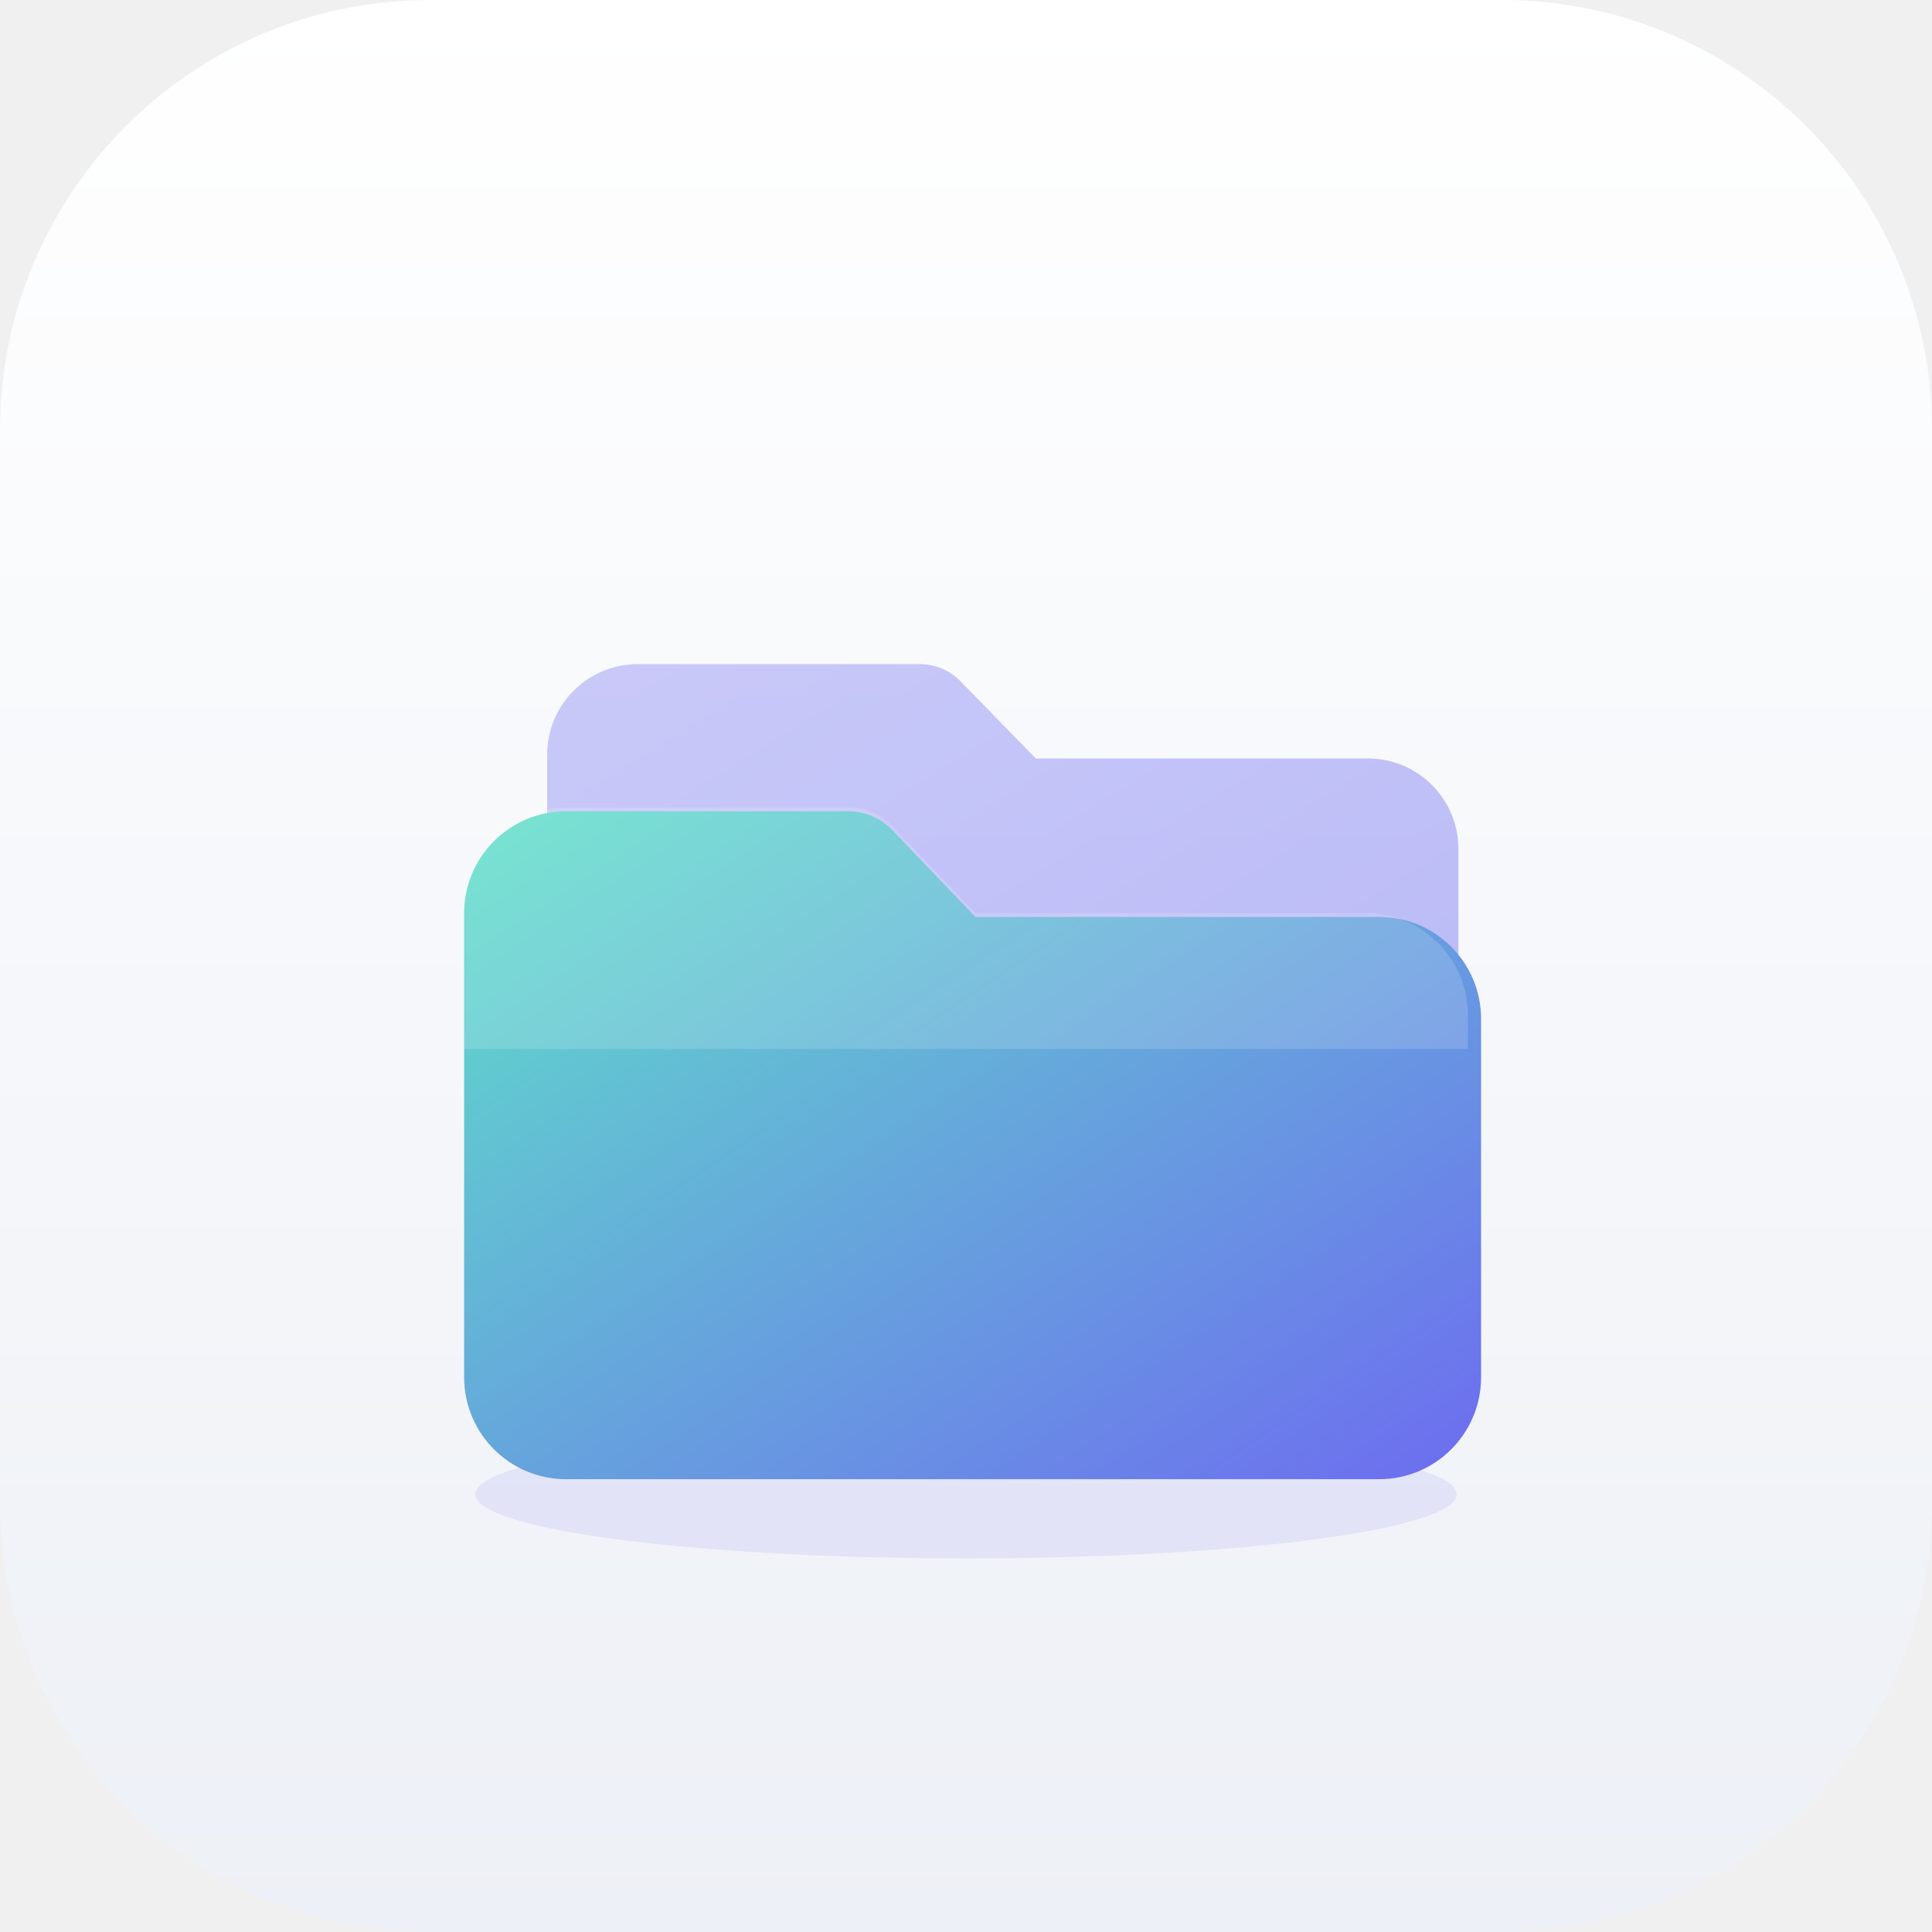
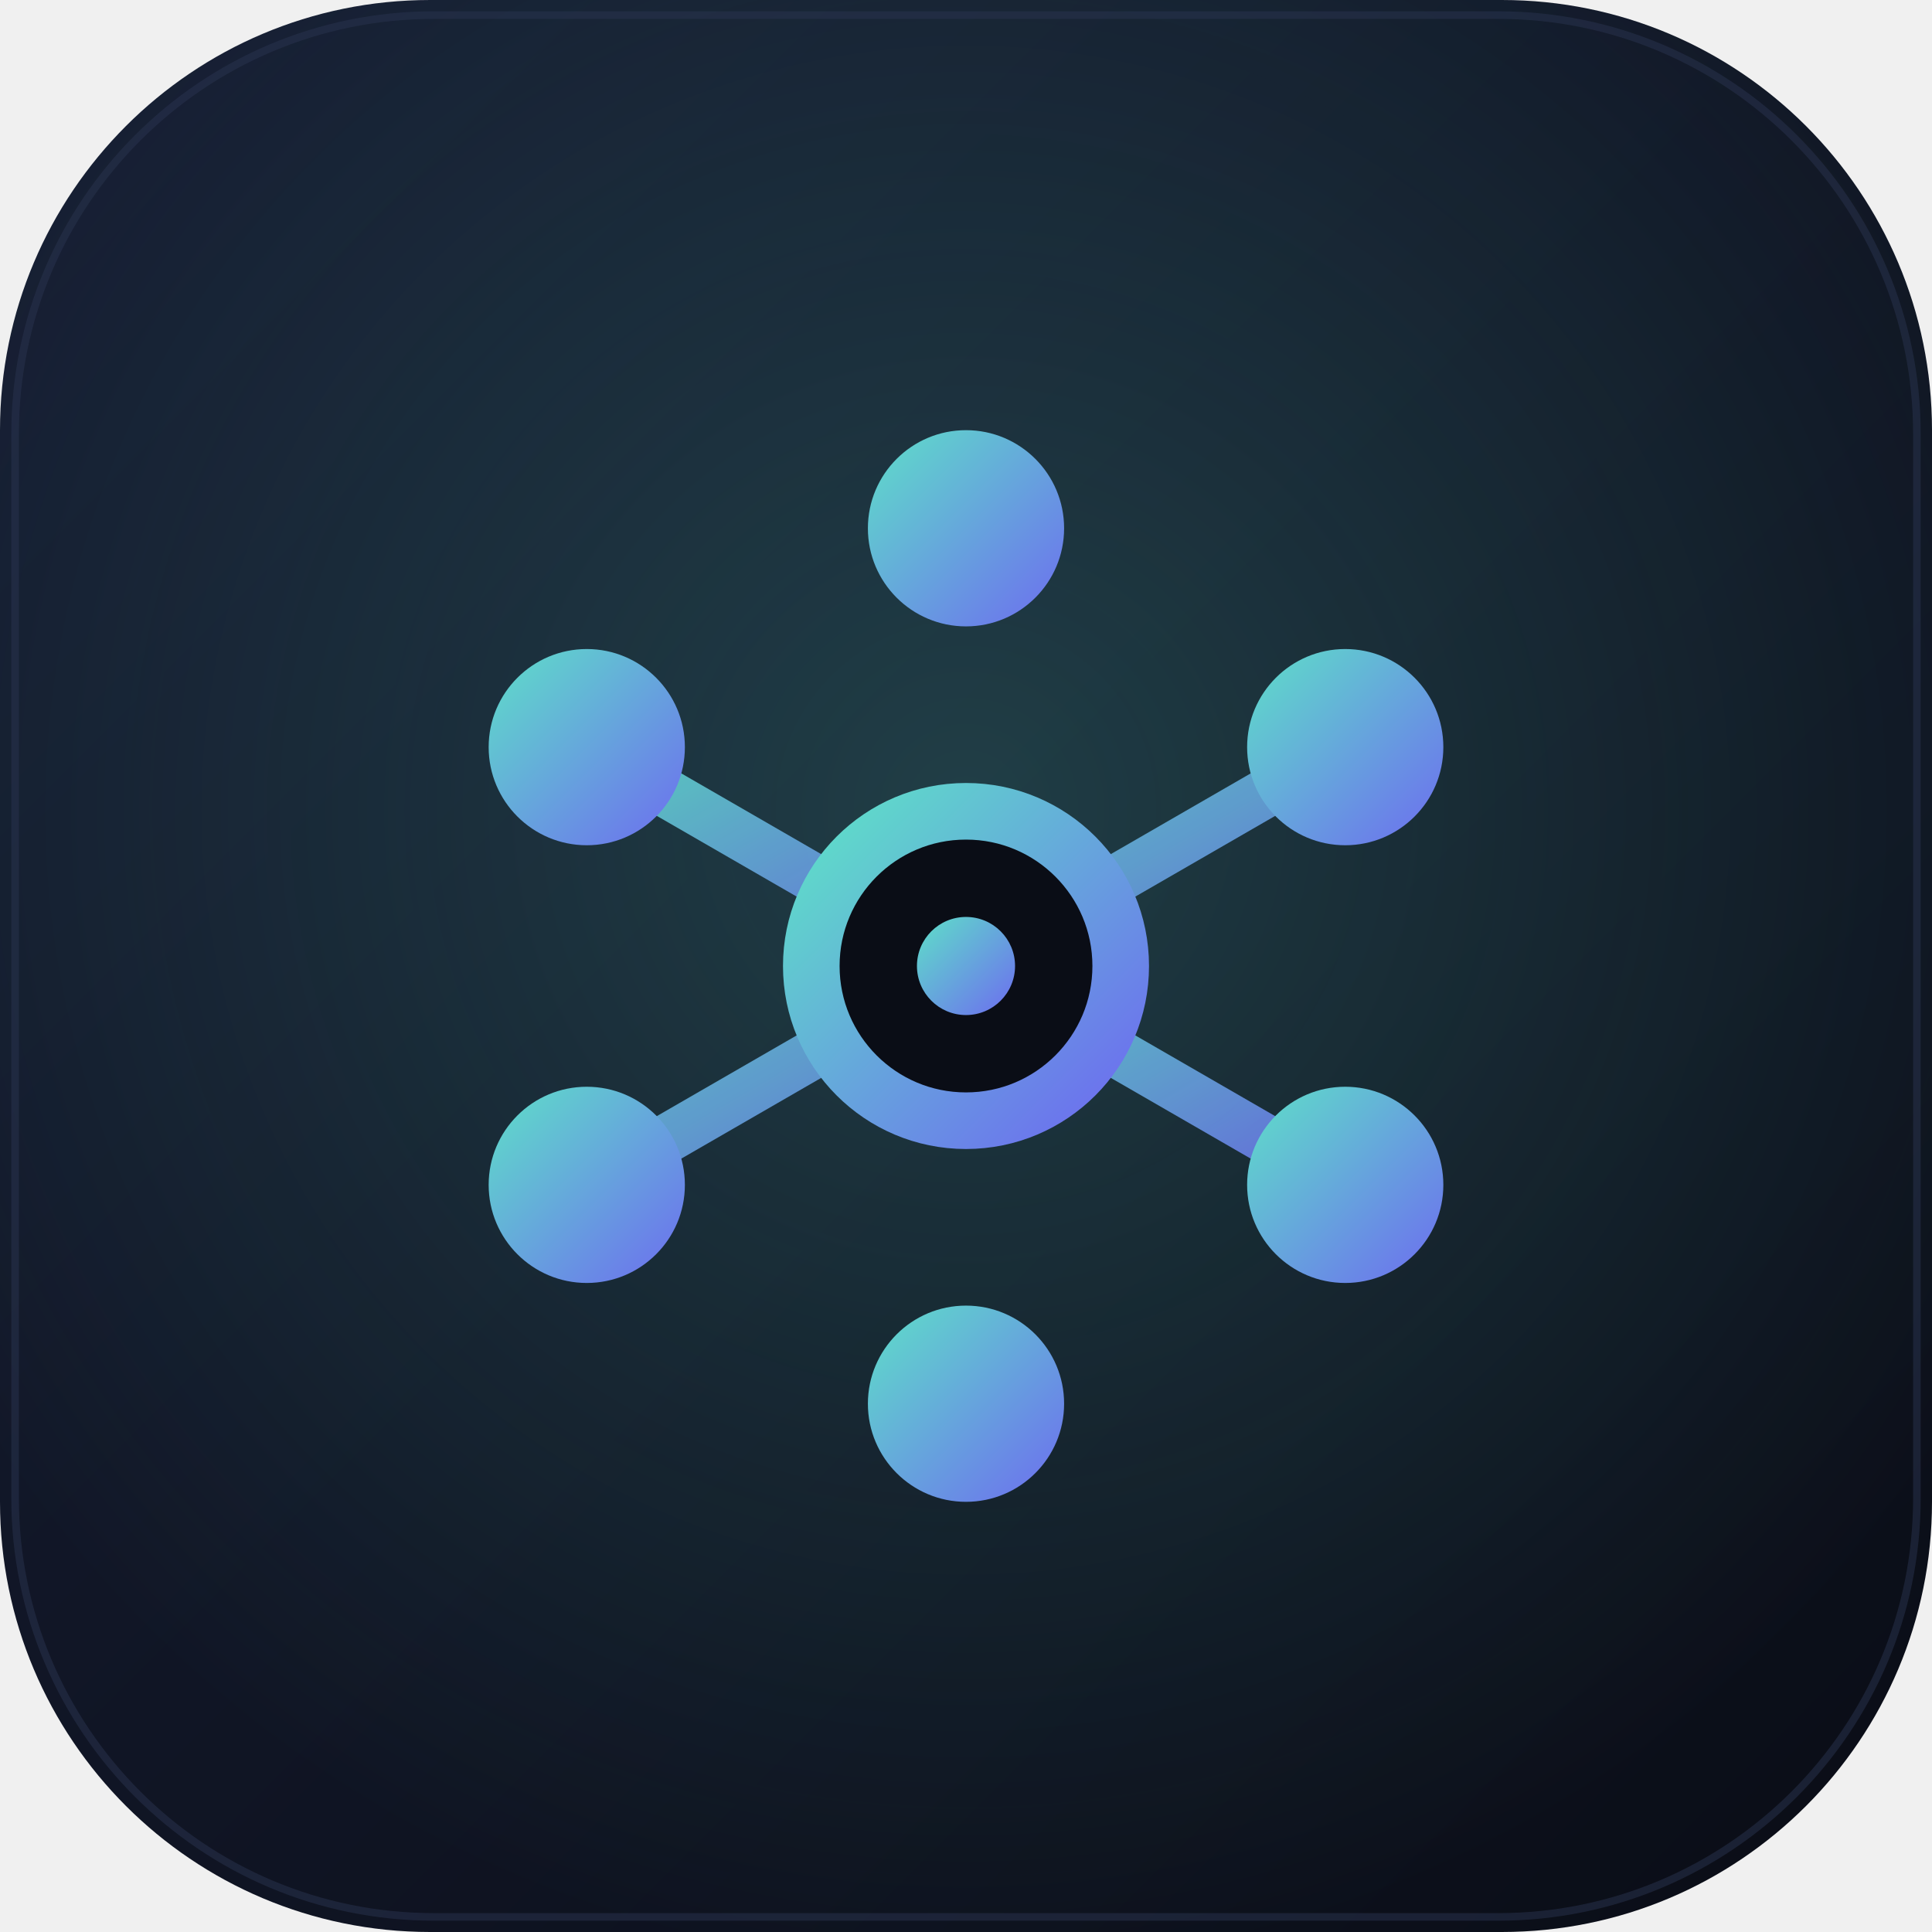
- <svg xmlns="http://www.w3.org/2000/svg" viewBox="0 0 1024 1024" width="1024" height="1024">
+ <svg xmlns="http://www.w3.org/2000/svg" width="1024" height="1024" viewBox="0 0 1024 1024">
  <defs>
-     <linearGradient id="bg" x1="0" y1="0" x2="0" y2="1">
-       <stop offset="0" stop-color="#ffffff" />
-       <stop offset="1" stop-color="#edf0f6" />
+     <linearGradient id="bg" x1="0" y1="0" x2="1" y2="1">
+       <stop offset="0" stop-color="#161d33" />
+       <stop offset="1" stop-color="#0a0d16" />
    </linearGradient>
-     <linearGradient id="teal" x1="0" y1="0" x2="1" y2="1">
+     <linearGradient id="mesh" x1="0" y1="0" x2="1" y2="1">
      <stop offset="0" stop-color="#5ee0c8" />
      <stop offset="1" stop-color="#6d6cf0" />
    </linearGradient>
-     <linearGradient id="indigo" x1="0" y1="0" x2="1" y2="1">
-       <stop offset="0" stop-color="#8f8ef5" />
-       <stop offset="1" stop-color="#6d6cf0" />
-     </linearGradient>
+     <radialGradient id="glow" cx="0.5" cy="0.42" r="0.6">
+       <stop offset="0" stop-color="#5ee0c8" stop-opacity="0.20" />
+       <stop offset="1" stop-color="#5ee0c8" stop-opacity="0" />
+     </radialGradient>
  </defs>
-   <rect width="1024" height="1024" rx="228" fill="url(#bg)" />
-   <ellipse cx="512" cy="792" rx="260" ry="34" fill="#6d6cf0" opacity="0.12" />
-   <path d="M338 352 h150 a30 30 0 0 1 21 9 l40 41 h176 a48 48 0 0 1 48 48 v150 a48 48 0 0 1-48 48 H338 a48 48 0 0 1-48-48 V400 a48 48 0 0 1 48-48 Z" fill="url(#indigo)" opacity="0.45" />
-   <path d="M300 430 h150 a32 32 0 0 1 23 10 l44 46 h214 a54 54 0 0 1 54 54 v190 a54 54 0 0 1-54 54 H300 a54 54 0 0 1-54-54 V484 a54 54 0 0 1 54-54 Z" fill="url(#teal)" />
-   <path d="M246 556 h532 v-18 a54 54 0 0 0-54-54 H517 l-44-46 a32 32 0 0 0-23-10 H300 a54 54 0 0 0-54 54 Z" fill="#ffffff" opacity="0.16" />
+   <rect x="0" y="0" width="1024" height="1024" rx="228" fill="url(#bg)" />
+   <rect x="0" y="0" width="1024" height="1024" rx="228" fill="url(#glow)" />
+   <rect x="8" y="8" width="1008" height="1008" rx="222" fill="none" stroke="#2a3450" stroke-width="4" opacity="0.5" />
+   <g transform="translate(512,512)">
+     <g stroke="url(#mesh)" stroke-width="26" stroke-linecap="round" opacity="0.9">
+       <line x1="0" y1="0" x2="0" y2="-232" />
+       <line x1="0" y1="0" x2="201" y2="-116" />
+       <line x1="0" y1="0" x2="201" y2="116" />
+       <line x1="0" y1="0" x2="0" y2="232" />
+       <line x1="0" y1="0" x2="-201" y2="116" />
+       <line x1="0" y1="0" x2="-201" y2="-116" />
+     </g>
+     <g fill="url(#mesh)">
+       <circle cx="0" cy="-232" r="52" />
+       <circle cx="201" cy="-116" r="52" />
+       <circle cx="201" cy="116" r="52" />
+       <circle cx="0" cy="232" r="52" />
+       <circle cx="-201" cy="116" r="52" />
+       <circle cx="-201" cy="-116" r="52" />
+     </g>
+     <circle cx="0" cy="0" r="82" fill="#0a0d16" stroke="url(#mesh)" stroke-width="30" />
+     <circle cx="0" cy="0" r="26" fill="url(#mesh)" />
+   </g>
</svg>
